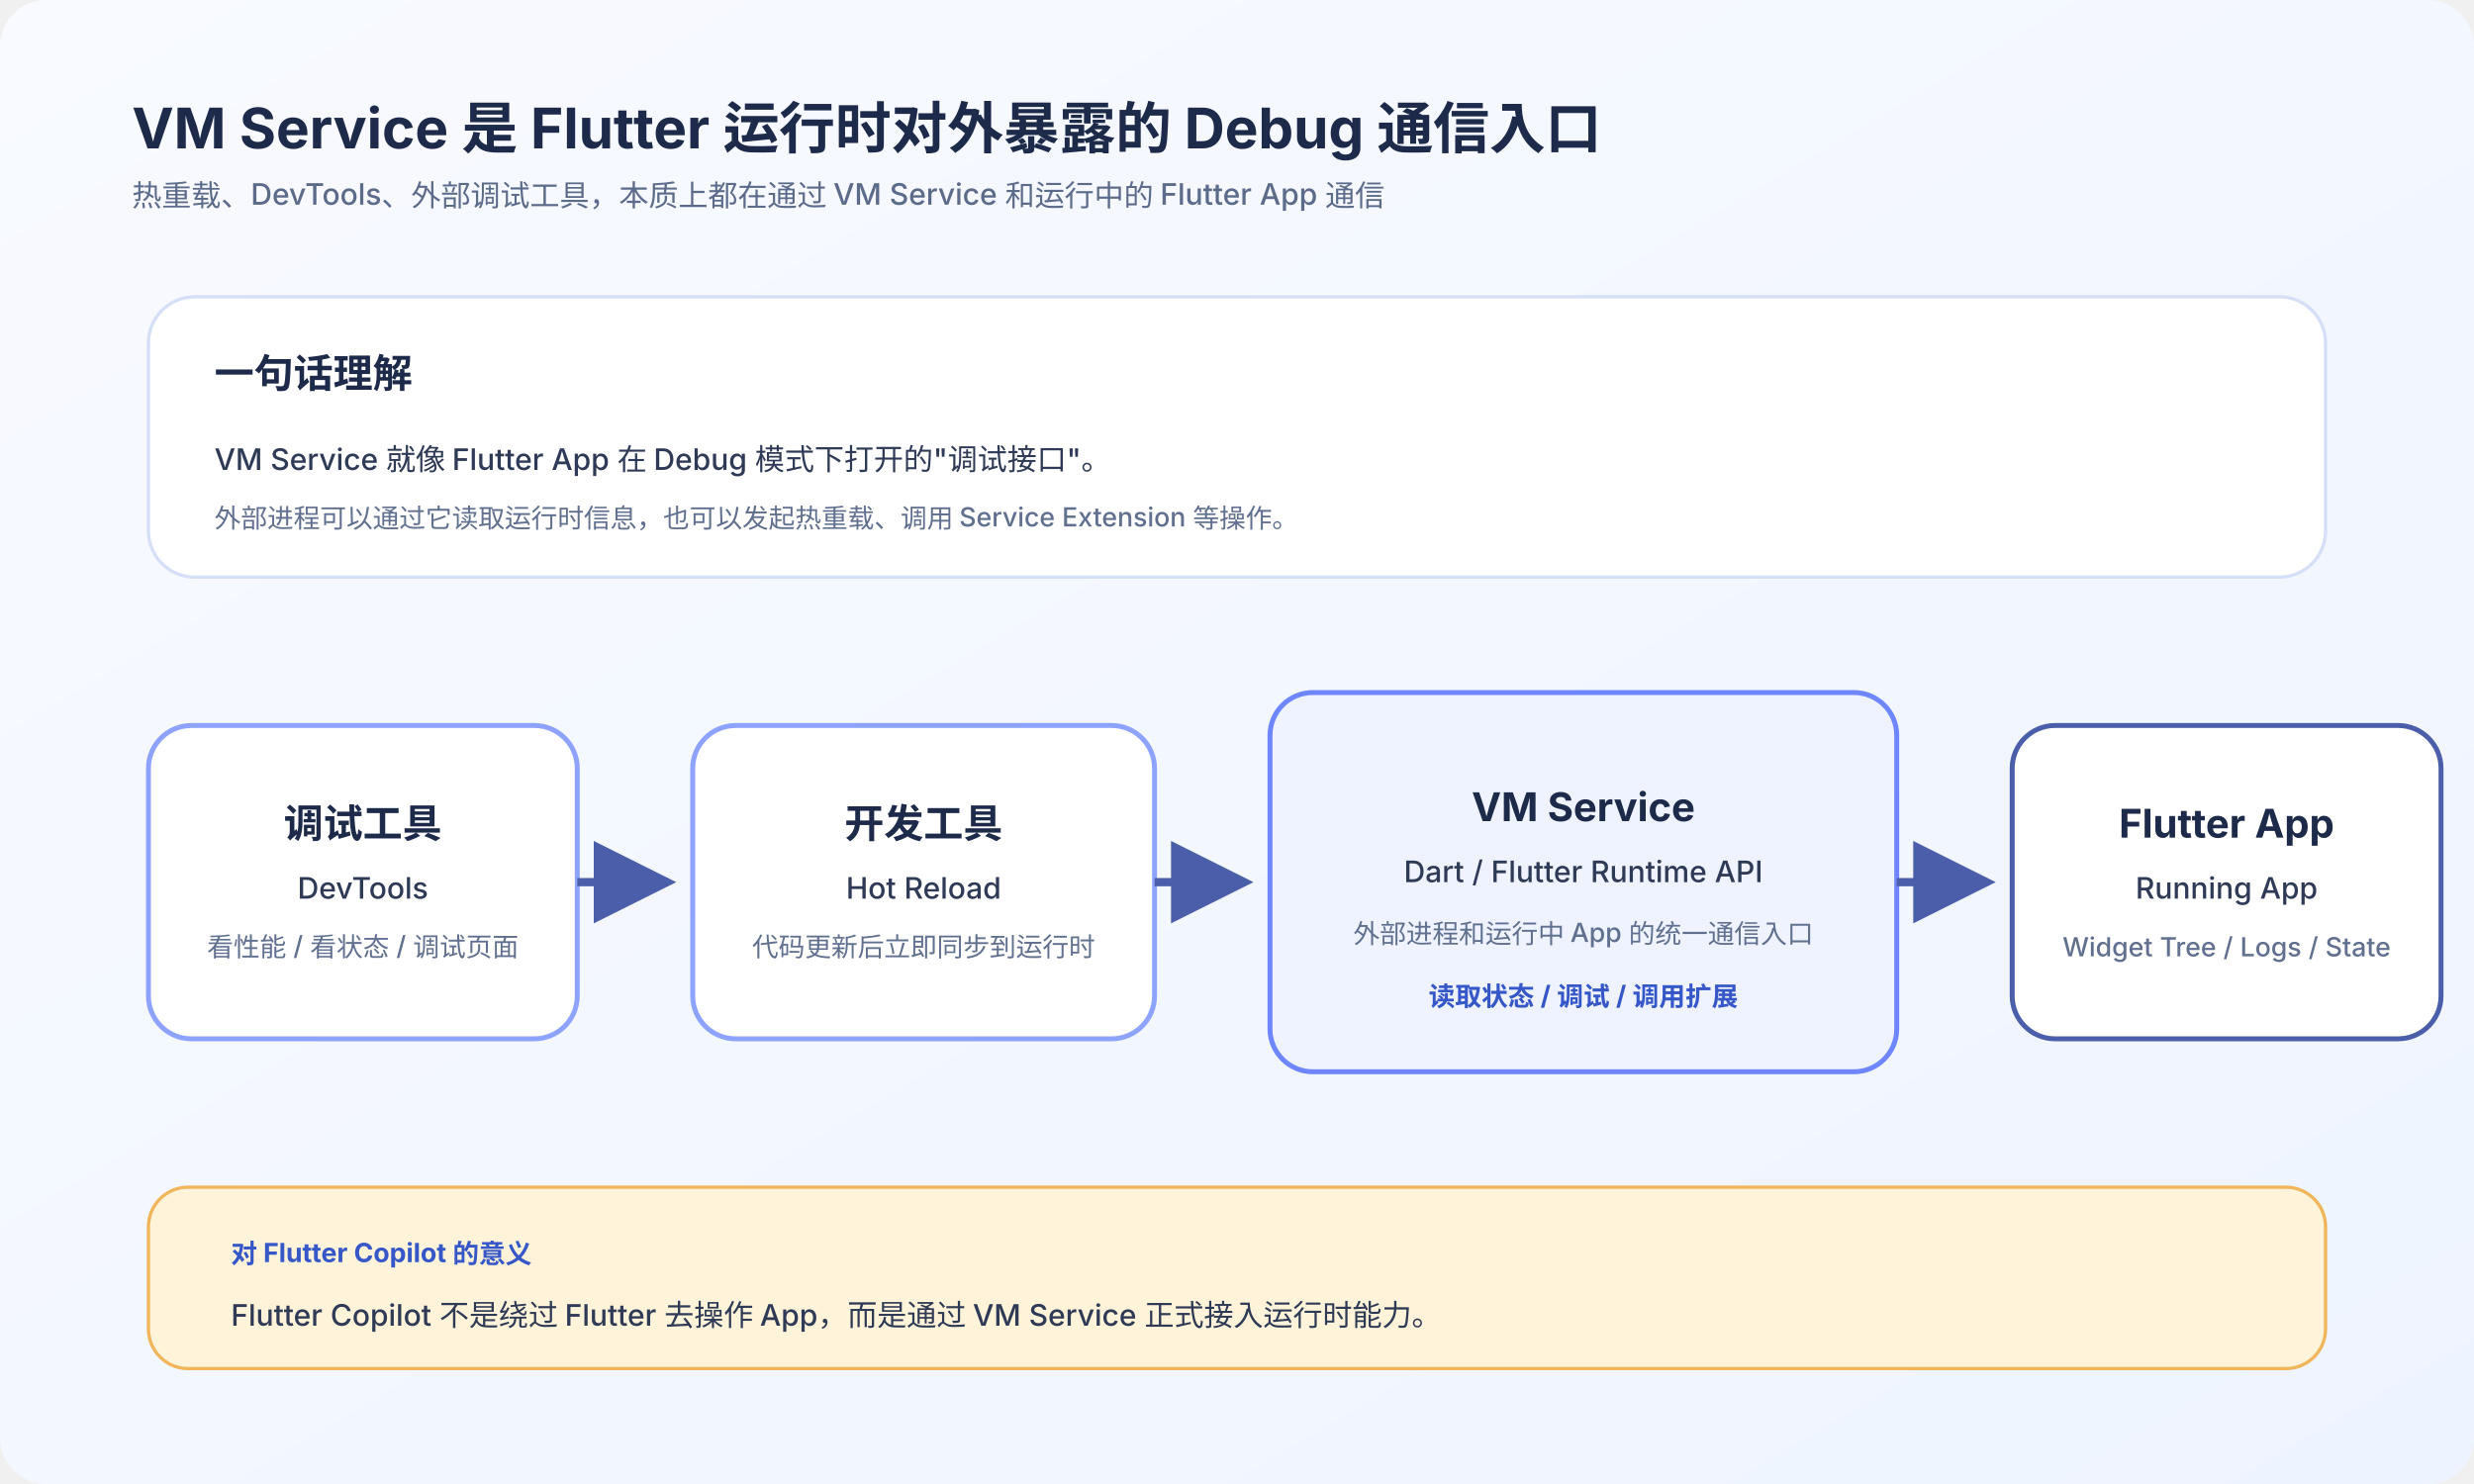
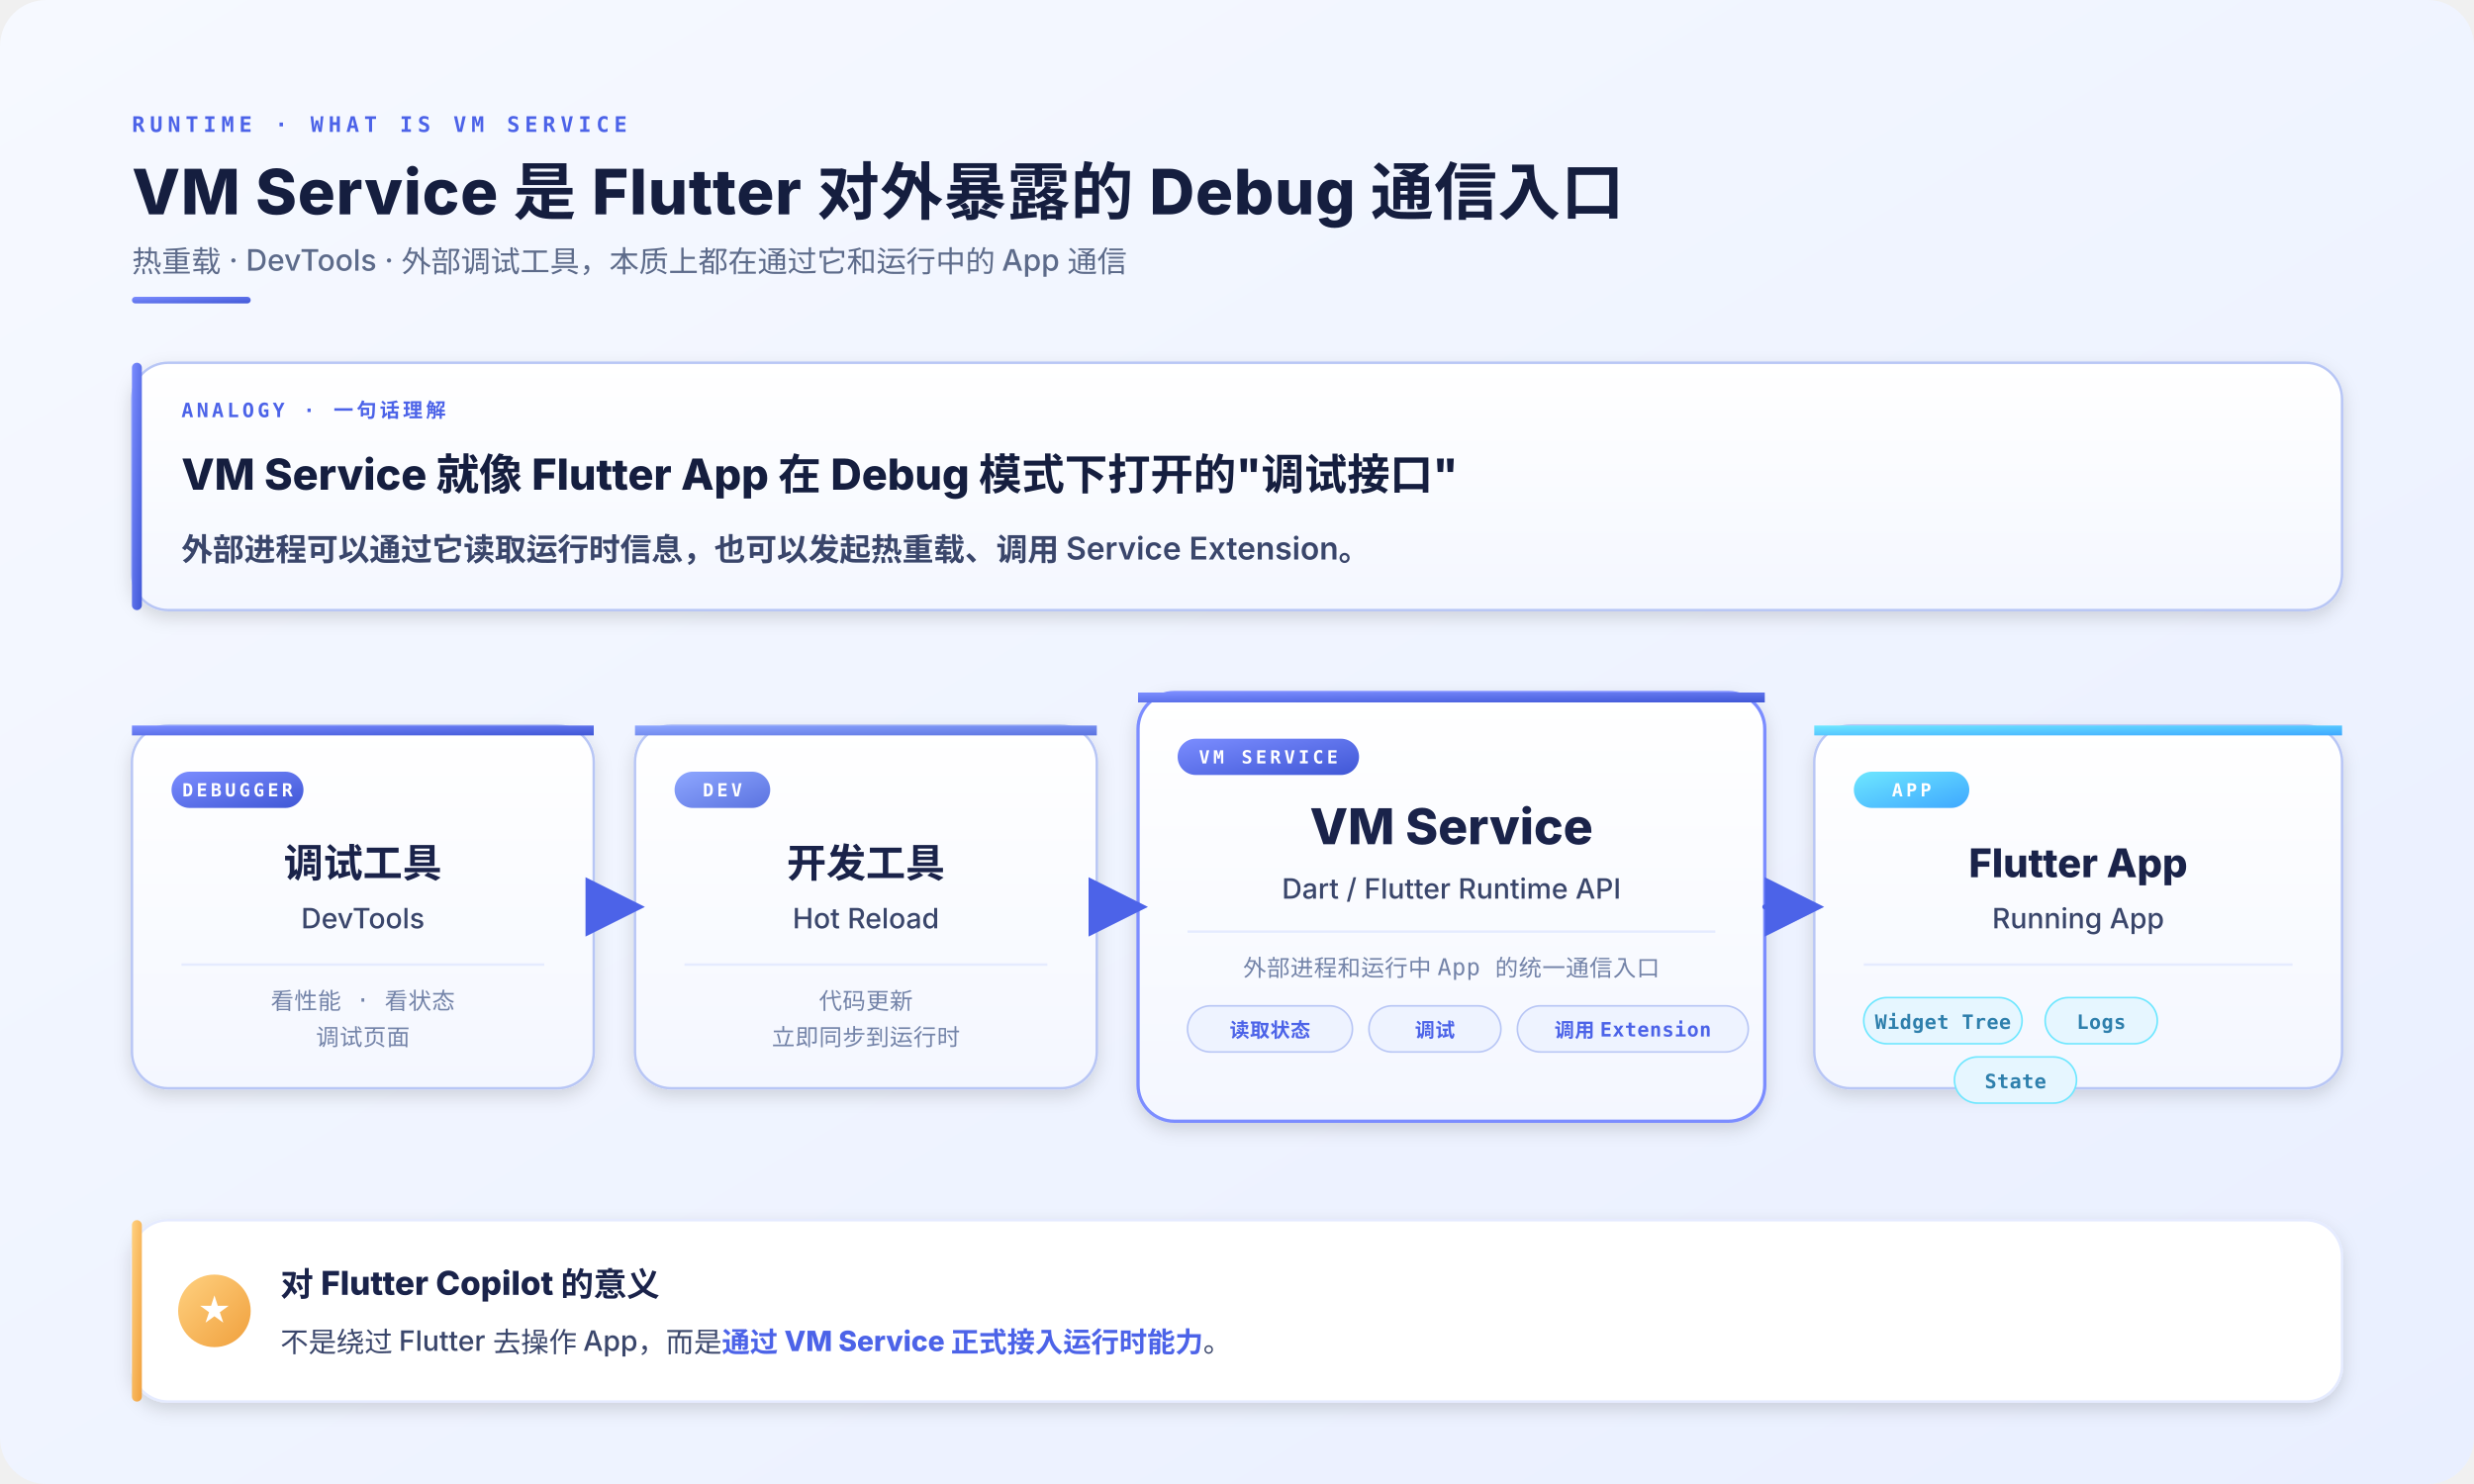
<svg xmlns="http://www.w3.org/2000/svg" width="1500" height="900" viewBox="0 0 1500 900">
  <defs>
    <linearGradient id="bg" x1="0" y1="0" x2="1" y2="1">
-       <stop offset="0%" stop-color="#F8FAFF" />
-       <stop offset="100%" stop-color="#EEF4FF" />
+       <stop offset="0%" stop-color="#F6F9FF" />
+       <stop offset="100%" stop-color="#E9EFFF" />
    </linearGradient>
-     <marker id="arrow" markerWidth="10" markerHeight="10" refX="9" refY="5" orient="auto">
-       <path d="M0,0 L10,5 L0,10 Z" fill="#4B5EAA" />
+     <linearGradient id="card" x1="0" y1="0" x2="0" y2="1">
+       <stop offset="0%" stop-color="#FFFFFF" />
+       <stop offset="100%" stop-color="#F4F7FF" />
+     </linearGradient>
+     <linearGradient id="accent" x1="0" y1="0" x2="1" y2="1">
+       <stop offset="0%" stop-color="#7B8DFF" />
+       <stop offset="100%" stop-color="#4057D6" />
+     </linearGradient>
+     <linearGradient id="cyan" x1="0" y1="0" x2="1" y2="1">
+       <stop offset="0%" stop-color="#6EE7FF" />
+       <stop offset="100%" stop-color="#3EA8FF" />
+     </linearGradient>
+     <linearGradient id="indigo" x1="0" y1="0" x2="1" y2="1">
+       <stop offset="0%" stop-color="#8EA7FF" />
+       <stop offset="100%" stop-color="#5B73E0" />
+     </linearGradient>
+     <linearGradient id="amber" x1="0" y1="0" x2="1" y2="1">
+       <stop offset="0%" stop-color="#FFD180" />
+       <stop offset="100%" stop-color="#F0A03D" />
+     </linearGradient>
+     <filter id="softShadow" x="-20%" y="-20%" width="140%" height="140%">
+       <feGaussianBlur in="SourceAlpha" stdDeviation="5" />
+       <feOffset dx="0" dy="4" result="off" />
+       <feComponentTransfer>
+         <feFuncA type="linear" slope="0.14" />
+       </feComponentTransfer>
+       <feMerge>
+         <feMergeNode />
+         <feMergeNode in="SourceGraphic" />
+       </feMerge>
+     </filter>
+     <marker id="arrow" markerWidth="12" markerHeight="12" refX="10" refY="6" orient="auto">
+       <path d="M0,0 L12,6 L0,12 Z" fill="#4C63E8" />
    </marker>
    <style>
-       .title { font: 700 34px -apple-system,BlinkMacSystemFont,'Segoe UI',sans-serif; fill: #1E2A4A; }
-       .subtitle { font: 500 18px -apple-system,BlinkMacSystemFont,'Segoe UI',sans-serif; fill: #5D6B8A; }
-       .h { font: 700 24px -apple-system,BlinkMacSystemFont,'Segoe UI',sans-serif; fill: #1E2A4A; }
-       .b { font: 500 18px -apple-system,BlinkMacSystemFont,'Segoe UI',sans-serif; fill: #2F3A56; }
-       .small { font: 500 16px -apple-system,BlinkMacSystemFont,'Segoe UI',sans-serif; fill: #61708F; }
-       .tag { font: 700 16px -apple-system,BlinkMacSystemFont,'Segoe UI',sans-serif; fill: #3657C7; }
+       .tag { font: 700 13px 'SF Mono',Menlo,monospace; fill: #4C63E8; letter-spacing: 3px; }
+       .title { font: 800 38px -apple-system,BlinkMacSystemFont,'Segoe UI','PingFang SC',sans-serif; fill: #151E3F; letter-spacing: 0.5px; }
+       .subtitle { font: 500 18px -apple-system,BlinkMacSystemFont,'Segoe UI','PingFang SC',sans-serif; fill: #5D6B8A; }
+       .layerTag { font: 700 11px 'SF Mono',Menlo,monospace; fill: #FFFFFF; letter-spacing: 2px; }
+       .quoteTag { font: 700 12px 'SF Mono',Menlo,monospace; fill: #4C63E8; letter-spacing: 2px; }
+       .h { font: 800 26px -apple-system,BlinkMacSystemFont,'Segoe UI','PingFang SC',sans-serif; fill: #151E3F; }
+       .hNode { font: 800 24px -apple-system,BlinkMacSystemFont,'Segoe UI','PingFang SC',sans-serif; fill: #1A234A; }
+       .hNodeBig { font: 800 30px -apple-system,BlinkMacSystemFont,'Segoe UI','PingFang SC',sans-serif; fill: #1A234A; }
+       .b { font: 500 17px -apple-system,BlinkMacSystemFont,'Segoe UI','PingFang SC',sans-serif; fill: #3A466B; }
+       .bLg { font: 600 19px -apple-system,BlinkMacSystemFont,'Segoe UI','PingFang SC',sans-serif; fill: #3A466B; }
+       .small { font: 500 14px 'SF Mono',Menlo,monospace; fill: #7383A8; letter-spacing: 0.3px; }
+       .chip { font: 600 12px 'SF Mono',Menlo,monospace; fill: #4C63E8; letter-spacing: 0.3px; }
+       .chipCyan { font: 600 12px 'SF Mono',Menlo,monospace; fill: #2E7FAC; letter-spacing: 0.3px; }
+       .protoLabel { font: 700 12px 'SF Mono',Menlo,monospace; fill: #4C63E8; letter-spacing: 2px; }
+       .sumH { font: 800 20px -apple-system,BlinkMacSystemFont,'Segoe UI','PingFang SC',sans-serif; fill: #1A234A; }
    </style>
  </defs>
  <rect width="1500" height="900" rx="28" fill="url(#bg)" />
-   <text x="80" y="90" class="title">VM Service 是 Flutter 运行时对外暴露的 Debug 通信入口</text>
-   <text x="80" y="125" class="subtitle">热重载、DevTools、外部调试工具，本质上都在通过 VM Service 和运行中的 Flutter App 通信</text>
-   <rect x="90" y="180" width="1320" height="170" rx="28" fill="#FFFFFF" stroke="#D6DFF8" stroke-width="2" />
-   <text x="130" y="235" class="h">一句话理解</text>
-   <text x="130" y="285" class="b">VM Service 就像 Flutter App 在 Debug 模式下打开的"调试接口"。</text>
-   <text x="130" y="320" class="small">外部进程可以通过它读取运行时信息，也可以发起热重载、调用 Service Extension 等操作。</text>
-   <rect x="90" y="440" width="260" height="190" rx="26" fill="#FFFFFF" stroke="#8EA3FF" stroke-width="3" />
-   <text x="220" y="508" class="h" text-anchor="middle">调试工具</text>
-   <text x="220" y="545" class="b" text-anchor="middle">DevTools</text>
-   <text x="220" y="580" class="small" text-anchor="middle">看性能 / 看状态 / 调试页面</text>
-   <line x1="350" y1="535" x2="405" y2="535" stroke="#4B5EAA" stroke-width="5" marker-end="url(#arrow)" />
-   <rect x="420" y="440" width="280" height="190" rx="26" fill="#FFFFFF" stroke="#8EA3FF" stroke-width="3" />
-   <text x="560" y="508" class="h" text-anchor="middle">开发工具</text>
-   <text x="560" y="545" class="b" text-anchor="middle">Hot Reload</text>
-   <text x="560" y="580" class="small" text-anchor="middle">代码更新后立即同步到运行时</text>
-   <line x1="700" y1="535" x2="755" y2="535" stroke="#4B5EAA" stroke-width="5" marker-end="url(#arrow)" />
-   <rect x="770" y="420" width="380" height="230" rx="26" fill="#EEF3FF" stroke="#6E86FF" stroke-width="3" />
-   <text x="960" y="498" class="h" text-anchor="middle">VM Service</text>
-   <text x="960" y="535" class="b" text-anchor="middle">Dart / Flutter Runtime API</text>
-   <text x="960" y="572" class="small" text-anchor="middle">外部进程和运行中 App 的统一通信入口</text>
-   <text x="960" y="610" class="tag" text-anchor="middle">读取状态 / 调试 / 调用扩展</text>
-   <line x1="1150" y1="535" x2="1205" y2="535" stroke="#4B5EAA" stroke-width="5" marker-end="url(#arrow)" />
-   <rect x="1220" y="440" width="260" height="190" rx="26" fill="#FFFFFF" stroke="#4B5EAA" stroke-width="3" />
-   <text x="1350" y="508" class="h" text-anchor="middle">Flutter App</text>
-   <text x="1350" y="545" class="b" text-anchor="middle">Running App</text>
-   <text x="1350" y="580" class="small" text-anchor="middle">Widget Tree / Logs / State</text>
-   <rect x="90" y="720" width="1320" height="110" rx="24" fill="#FFF4D9" stroke="#F1B55C" stroke-width="2" />
-   <text x="140" y="766" class="tag">对 Flutter Copilot 的意义</text>
-   <text x="140" y="804" class="b">Flutter Copilot 不是绕过 Flutter 去操作 App，而是通过 VM Service 正式接入运行时能力。</text>
+   <text x="80" y="80" class="tag">RUNTIME · WHAT IS VM SERVICE</text>
+   <text x="80" y="130" class="title">VM Service 是 Flutter 对外暴露的 Debug 通信入口</text>
+   <text x="80" y="165" class="subtitle">热重载 · DevTools · 外部调试工具，本质上都在通过它和运行中的 App 通信</text>
+   <rect x="80" y="180" width="72" height="4" rx="2" fill="url(#accent)" />
+   <g filter="url(#softShadow)">
+     <rect x="80" y="220" width="1340" height="150" rx="22" fill="url(#card)" stroke="#B8C6F5" stroke-width="1.5" />
+   </g>
+   <rect x="80" y="220" width="6" height="150" rx="3" fill="url(#accent)" />
+   <text x="110" y="253" class="quoteTag">ANALOGY · 一句话理解</text>
+   <text x="110" y="297" class="h">VM Service 就像 Flutter App 在 Debug 模式下打开的"调试接口"</text>
+   <text x="110" y="340" class="bLg">外部进程可以通过它读取运行时信息，也可以发起热重载、调用 Service Extension。</text>
+   <g filter="url(#softShadow)">
+     <rect x="80" y="440" width="280" height="220" rx="22" fill="url(#card)" stroke="#B8C6F5" stroke-width="1.5" />
+   </g>
+   <rect x="80" y="440" width="280" height="6" fill="url(#accent)" />
+   <rect x="104" y="468" width="80" height="22" rx="11" fill="url(#accent)" />
+   <text x="144" y="483" class="layerTag" text-anchor="middle">DEBUGGER</text>
+   <text x="220" y="532" class="hNode" text-anchor="middle">调试工具</text>
+   <text x="220" y="563" class="b" text-anchor="middle">DevTools</text>
+   <line x1="110" y1="585" x2="330" y2="585" stroke="#E5EBFF" stroke-width="1.5" />
+   <text x="220" y="612" class="small" text-anchor="middle">看性能 · 看状态</text>
+   <text x="220" y="634" class="small" text-anchor="middle">调试页面</text>
+   <g filter="url(#softShadow)">
+     <rect x="385" y="440" width="280" height="220" rx="22" fill="url(#card)" stroke="#B8C6F5" stroke-width="1.5" />
+   </g>
+   <rect x="385" y="440" width="280" height="6" fill="url(#indigo)" />
+   <rect x="409" y="468" width="58" height="22" rx="11" fill="url(#indigo)" />
+   <text x="438" y="483" class="layerTag" text-anchor="middle">DEV</text>
+   <text x="525" y="532" class="hNode" text-anchor="middle">开发工具</text>
+   <text x="525" y="563" class="b" text-anchor="middle">Hot Reload</text>
+   <line x1="415" y1="585" x2="635" y2="585" stroke="#E5EBFF" stroke-width="1.5" />
+   <text x="525" y="612" class="small" text-anchor="middle">代码更新</text>
+   <text x="525" y="634" class="small" text-anchor="middle">立即同步到运行时</text>
+   <g filter="url(#softShadow)">
+     <rect x="690" y="420" width="380" height="260" rx="22" fill="url(#card)" stroke="#7B8DFF" stroke-width="2" />
+   </g>
+   <rect x="690" y="420" width="380" height="6" fill="url(#accent)" />
+   <rect x="714" y="448" width="110" height="22" rx="11" fill="url(#accent)" />
+   <text x="769" y="463" class="layerTag" text-anchor="middle">VM SERVICE</text>
+   <text x="880" y="512" class="hNodeBig" text-anchor="middle">VM Service</text>
+   <text x="880" y="545" class="b" text-anchor="middle">Dart / Flutter Runtime API</text>
+   <line x1="720" y1="565" x2="1040" y2="565" stroke="#E5EBFF" stroke-width="1.5" />
+   <text x="880" y="592" class="small" text-anchor="middle">外部进程和运行中 App 的统一通信入口</text>
+   <g transform="translate(720, 610)">
+     <g>
+       <rect width="100" height="28" rx="14" fill="#EEF3FF" stroke="#B8C6F5" stroke-width="1" />
+       <text x="50" y="19" class="chip" text-anchor="middle">读取状态</text>
+     </g>
+     <g transform="translate(110,0)">
+       <rect width="80" height="28" rx="14" fill="#EEF3FF" stroke="#B8C6F5" stroke-width="1" />
+       <text x="40" y="19" class="chip" text-anchor="middle">调试</text>
+     </g>
+     <g transform="translate(200,0)">
+       <rect width="140" height="28" rx="14" fill="#EEF3FF" stroke="#B8C6F5" stroke-width="1" />
+       <text x="70" y="19" class="chip" text-anchor="middle">调用 Extension</text>
+     </g>
+   </g>
+   <g filter="url(#softShadow)">
+     <rect x="1100" y="440" width="320" height="220" rx="22" fill="url(#card)" stroke="#B8C6F5" stroke-width="1.5" />
+   </g>
+   <rect x="1100" y="440" width="320" height="6" fill="url(#cyan)" />
+   <rect x="1124" y="468" width="70" height="22" rx="11" fill="url(#cyan)" />
+   <text x="1159" y="483" class="layerTag" text-anchor="middle">APP</text>
+   <text x="1260" y="532" class="hNode" text-anchor="middle">Flutter App</text>
+   <text x="1260" y="563" class="b" text-anchor="middle">Running App</text>
+   <line x1="1130" y1="585" x2="1390" y2="585" stroke="#E5EBFF" stroke-width="1.5" />
+   <g transform="translate(1130, 605)">
+     <g>
+       <rect width="96" height="28" rx="14" fill="#E6F6FF" stroke="#6EE7FF" stroke-width="1" />
+       <text x="48" y="19" class="chipCyan" text-anchor="middle">Widget Tree</text>
+     </g>
+     <g transform="translate(110,0)">
+       <rect width="68" height="28" rx="14" fill="#E6F6FF" stroke="#6EE7FF" stroke-width="1" />
+       <text x="34" y="19" class="chipCyan" text-anchor="middle">Logs</text>
+     </g>
+     <g transform="translate(55,36)">
+       <rect width="74" height="28" rx="14" fill="#E6F6FF" stroke="#6EE7FF" stroke-width="1" />
+       <text x="37" y="19" class="chipCyan" text-anchor="middle">State</text>
+     </g>
+   </g>
+   <path d="M360 550 L385 550" stroke="#4C63E8" stroke-width="3" stroke-linecap="round" marker-end="url(#arrow)" />
+   <path d="M665 550 L690 550" stroke="#4C63E8" stroke-width="3" stroke-linecap="round" marker-end="url(#arrow)" />
+   <path d="M1070 550 L1100 550" stroke="#4C63E8" stroke-width="3" stroke-linecap="round" marker-end="url(#arrow)" />
+   <g filter="url(#softShadow)">
+     <rect x="80" y="740" width="1340" height="110" rx="22" fill="#FFFFFF" stroke="#E5EBFF" stroke-width="1.5" />
+   </g>
+   <rect x="80" y="740" width="6" height="110" rx="3" fill="url(#amber)" />
+   <g transform="translate(130, 795)">
+     <circle r="22" fill="url(#amber)" />
+     <text y="7" text-anchor="middle" style="font: 800 20px -apple-system; fill:#FFFFFF">★</text>
+   </g>
+   <text x="170" y="786" class="sumH">对 Flutter Copilot 的意义</text>
+   <text x="170" y="820" class="b">不是绕过 Flutter 去操作 App，而是<tspan font-weight="800" fill="#4C63E8">通过 VM Service 正式接入运行时能力</tspan>。</text>
</svg>
